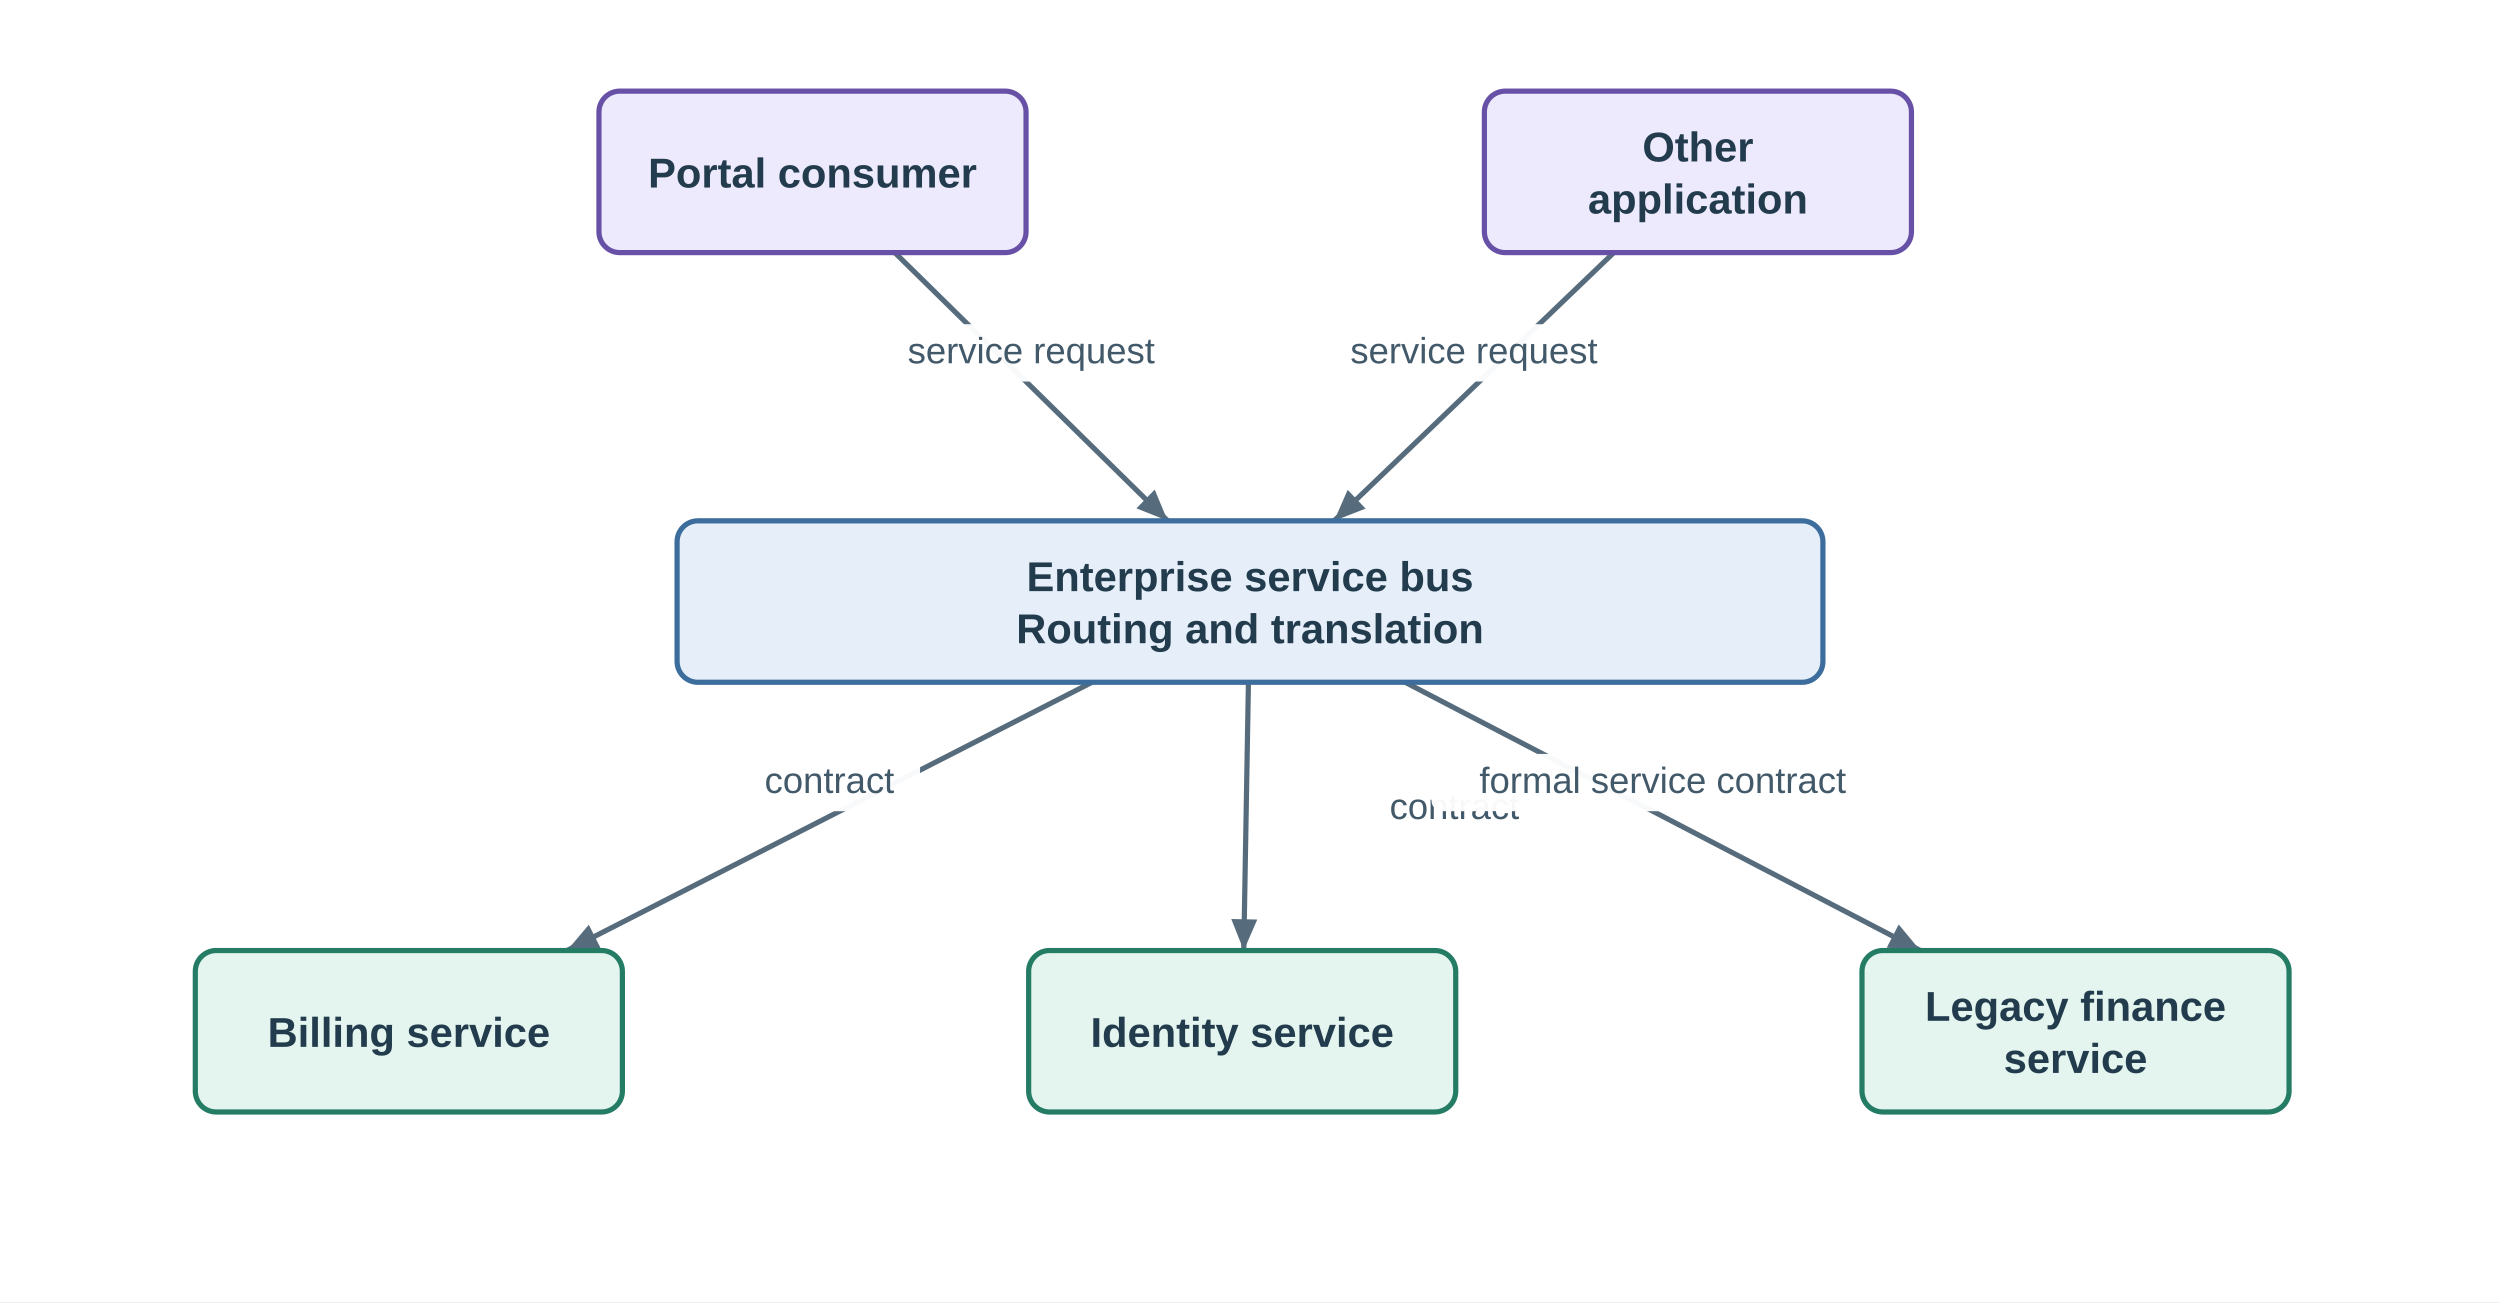
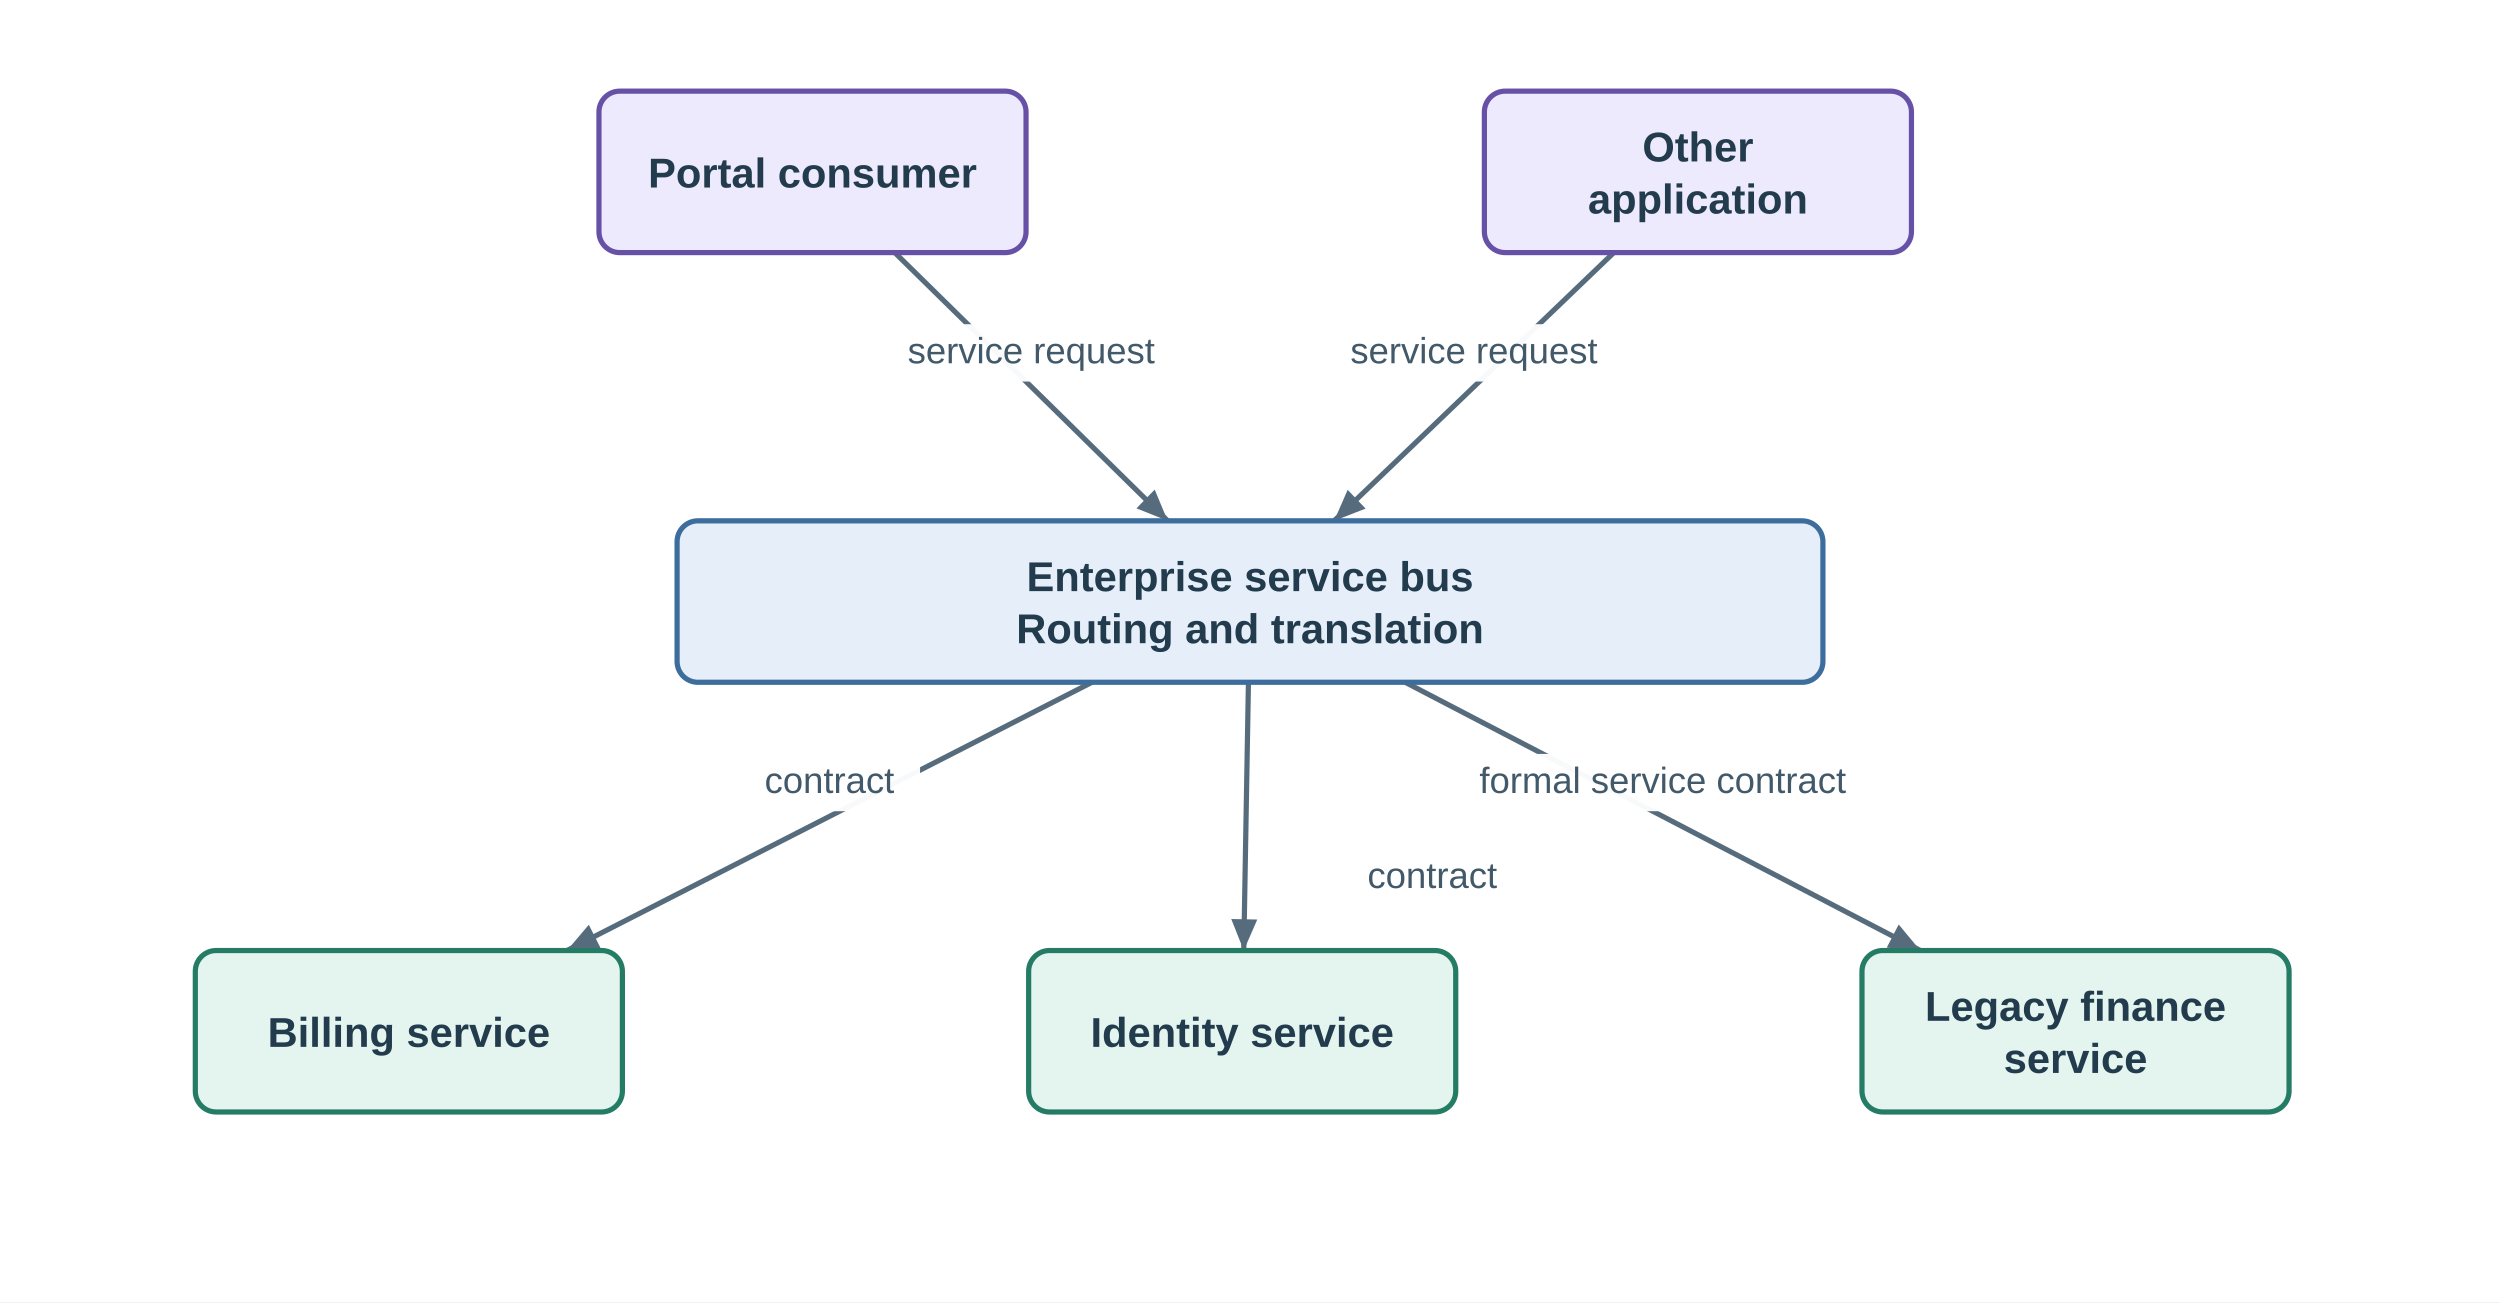
<svg xmlns="http://www.w3.org/2000/svg" viewBox="0 0 960 500" role="img" aria-labelledby="title desc">
  <defs>
    <marker id="arrow" viewBox="0 0 10 10" refX="9" refY="5" markerWidth="7" markerHeight="7" orient="auto-start-reverse">
      <path d="M 0 0 L 10 5 L 0 10 z" fill="#566c7d" />
    </marker>
  </defs>
  <rect width="960" height="500" fill="white" />
  <path d="M 343.6 97.0 L 448.4 200.0" fill="none" stroke="#566c7d" stroke-width="2" />
  <polygon points="448.4,200.0 443.4,188.0 436.4,195.2" fill="#566c7d" />
  <path d="M 619.7 97.0 L 512.3 200.0" fill="none" stroke="#566c7d" stroke-width="2" />
  <polygon points="512.3,200.0 524.4,195.3 517.5,188.1" fill="#566c7d" />
  <path d="M 419.3 262.0 L 217.7 365.0" fill="none" stroke="#566c7d" stroke-width="2" />
  <polygon points="217.7,365.0 230.6,364.0 226.1,355.1" fill="#566c7d" />
  <path d="M 479.4 262.0 L 477.6 365.0" fill="none" stroke="#566c7d" stroke-width="2" />
  <polygon points="477.6,365.0 482.8,353.1 472.8,352.9" fill="#566c7d" />
  <path d="M 539.6 262.0 L 737.4 365.0" fill="none" stroke="#566c7d" stroke-width="2" />
  <polygon points="737.4,365.0 729.1,355.0 724.5,363.9" fill="#566c7d" />
  <rect x="230" y="35" width="164" height="62" rx="8" fill="#eeeafd" stroke="#6751a6" stroke-width="2" />
  <text x="312.0" y="72.0" text-anchor="middle" font-family="Arial,sans-serif" font-size="16" font-weight="600" fill="#223c4d">Portal consumer</text>
  <rect x="570" y="35" width="164" height="62" rx="8" fill="#eeeafd" stroke="#6751a6" stroke-width="2" />
  <text x="652.0" y="62.0" text-anchor="middle" font-family="Arial,sans-serif" font-size="16" font-weight="600" fill="#223c4d">Other</text>
  <text x="652.0" y="82.0" text-anchor="middle" font-family="Arial,sans-serif" font-size="16" font-weight="600" fill="#223c4d">application</text>
  <rect x="260" y="200" width="440" height="62" rx="8" fill="#e6eff9" stroke="#3c6d9c" stroke-width="2" />
  <text x="480.0" y="227.0" text-anchor="middle" font-family="Arial,sans-serif" font-size="16" font-weight="600" fill="#223c4d">Enterprise service bus</text>
  <text x="480.0" y="247.0" text-anchor="middle" font-family="Arial,sans-serif" font-size="16" font-weight="600" fill="#223c4d">Routing and translation</text>
  <rect x="75" y="365" width="164" height="62" rx="8" fill="#e4f4ee" stroke="#257c64" stroke-width="2" />
  <text x="157.0" y="402.0" text-anchor="middle" font-family="Arial,sans-serif" font-size="16" font-weight="600" fill="#223c4d">Billing service</text>
  <rect x="395" y="365" width="164" height="62" rx="8" fill="#e4f4ee" stroke="#257c64" stroke-width="2" />
  <text x="477.0" y="402.0" text-anchor="middle" font-family="Arial,sans-serif" font-size="16" font-weight="600" fill="#223c4d">Identity service</text>
  <rect x="715" y="365" width="164" height="62" rx="8" fill="#e4f4ee" stroke="#257c64" stroke-width="2" />
  <text x="797.0" y="392.0" text-anchor="middle" font-family="Arial,sans-serif" font-size="16" font-weight="600" fill="#223c4d">Legacy finance</text>
  <text x="797.0" y="412.0" text-anchor="middle" font-family="Arial,sans-serif" font-size="16" font-weight="600" fill="#223c4d">service</text>
  <rect x="336.0" y="124.5" width="120.0" height="22" rx="4" fill="white" opacity=".96" />
  <text x="396.0" y="139.5" text-anchor="middle" font-family="Arial,sans-serif" font-size="14" fill="#42596a">service request</text>
  <rect x="506.0" y="124.5" width="120.0" height="22" rx="4" fill="white" opacity=".96" />
  <text x="566.0" y="139.5" text-anchor="middle" font-family="Arial,sans-serif" font-size="14" fill="#42596a">service request</text>
  <rect x="283.7" y="289.5" width="69.6" height="22" rx="4" fill="white" opacity=".96" />
  <text x="318.5" y="304.5" text-anchor="middle" font-family="Arial,sans-serif" font-size="14" fill="#42596a">contract</text>
-   <rect x="523.7" y="299.5" width="69.6" height="22" rx="4" fill="white" opacity=".96" />
-   <text x="558.5" y="314.5" text-anchor="middle" font-family="Arial,sans-serif" font-size="14" fill="#42596a">contract</text>
+   <rect x="515.2" y="326.0" width="69.6" height="22" rx="4" fill="white" opacity=".96" />
+   <text x="550.0" y="341.0" text-anchor="middle" font-family="Arial,sans-serif" font-size="14" fill="#42596a">contract</text>
  <rect x="549.7" y="289.5" width="177.6" height="22" rx="4" fill="white" opacity=".96" />
  <text x="638.5" y="304.5" text-anchor="middle" font-family="Arial,sans-serif" font-size="14" fill="#42596a">formal service contract</text>
</svg>
